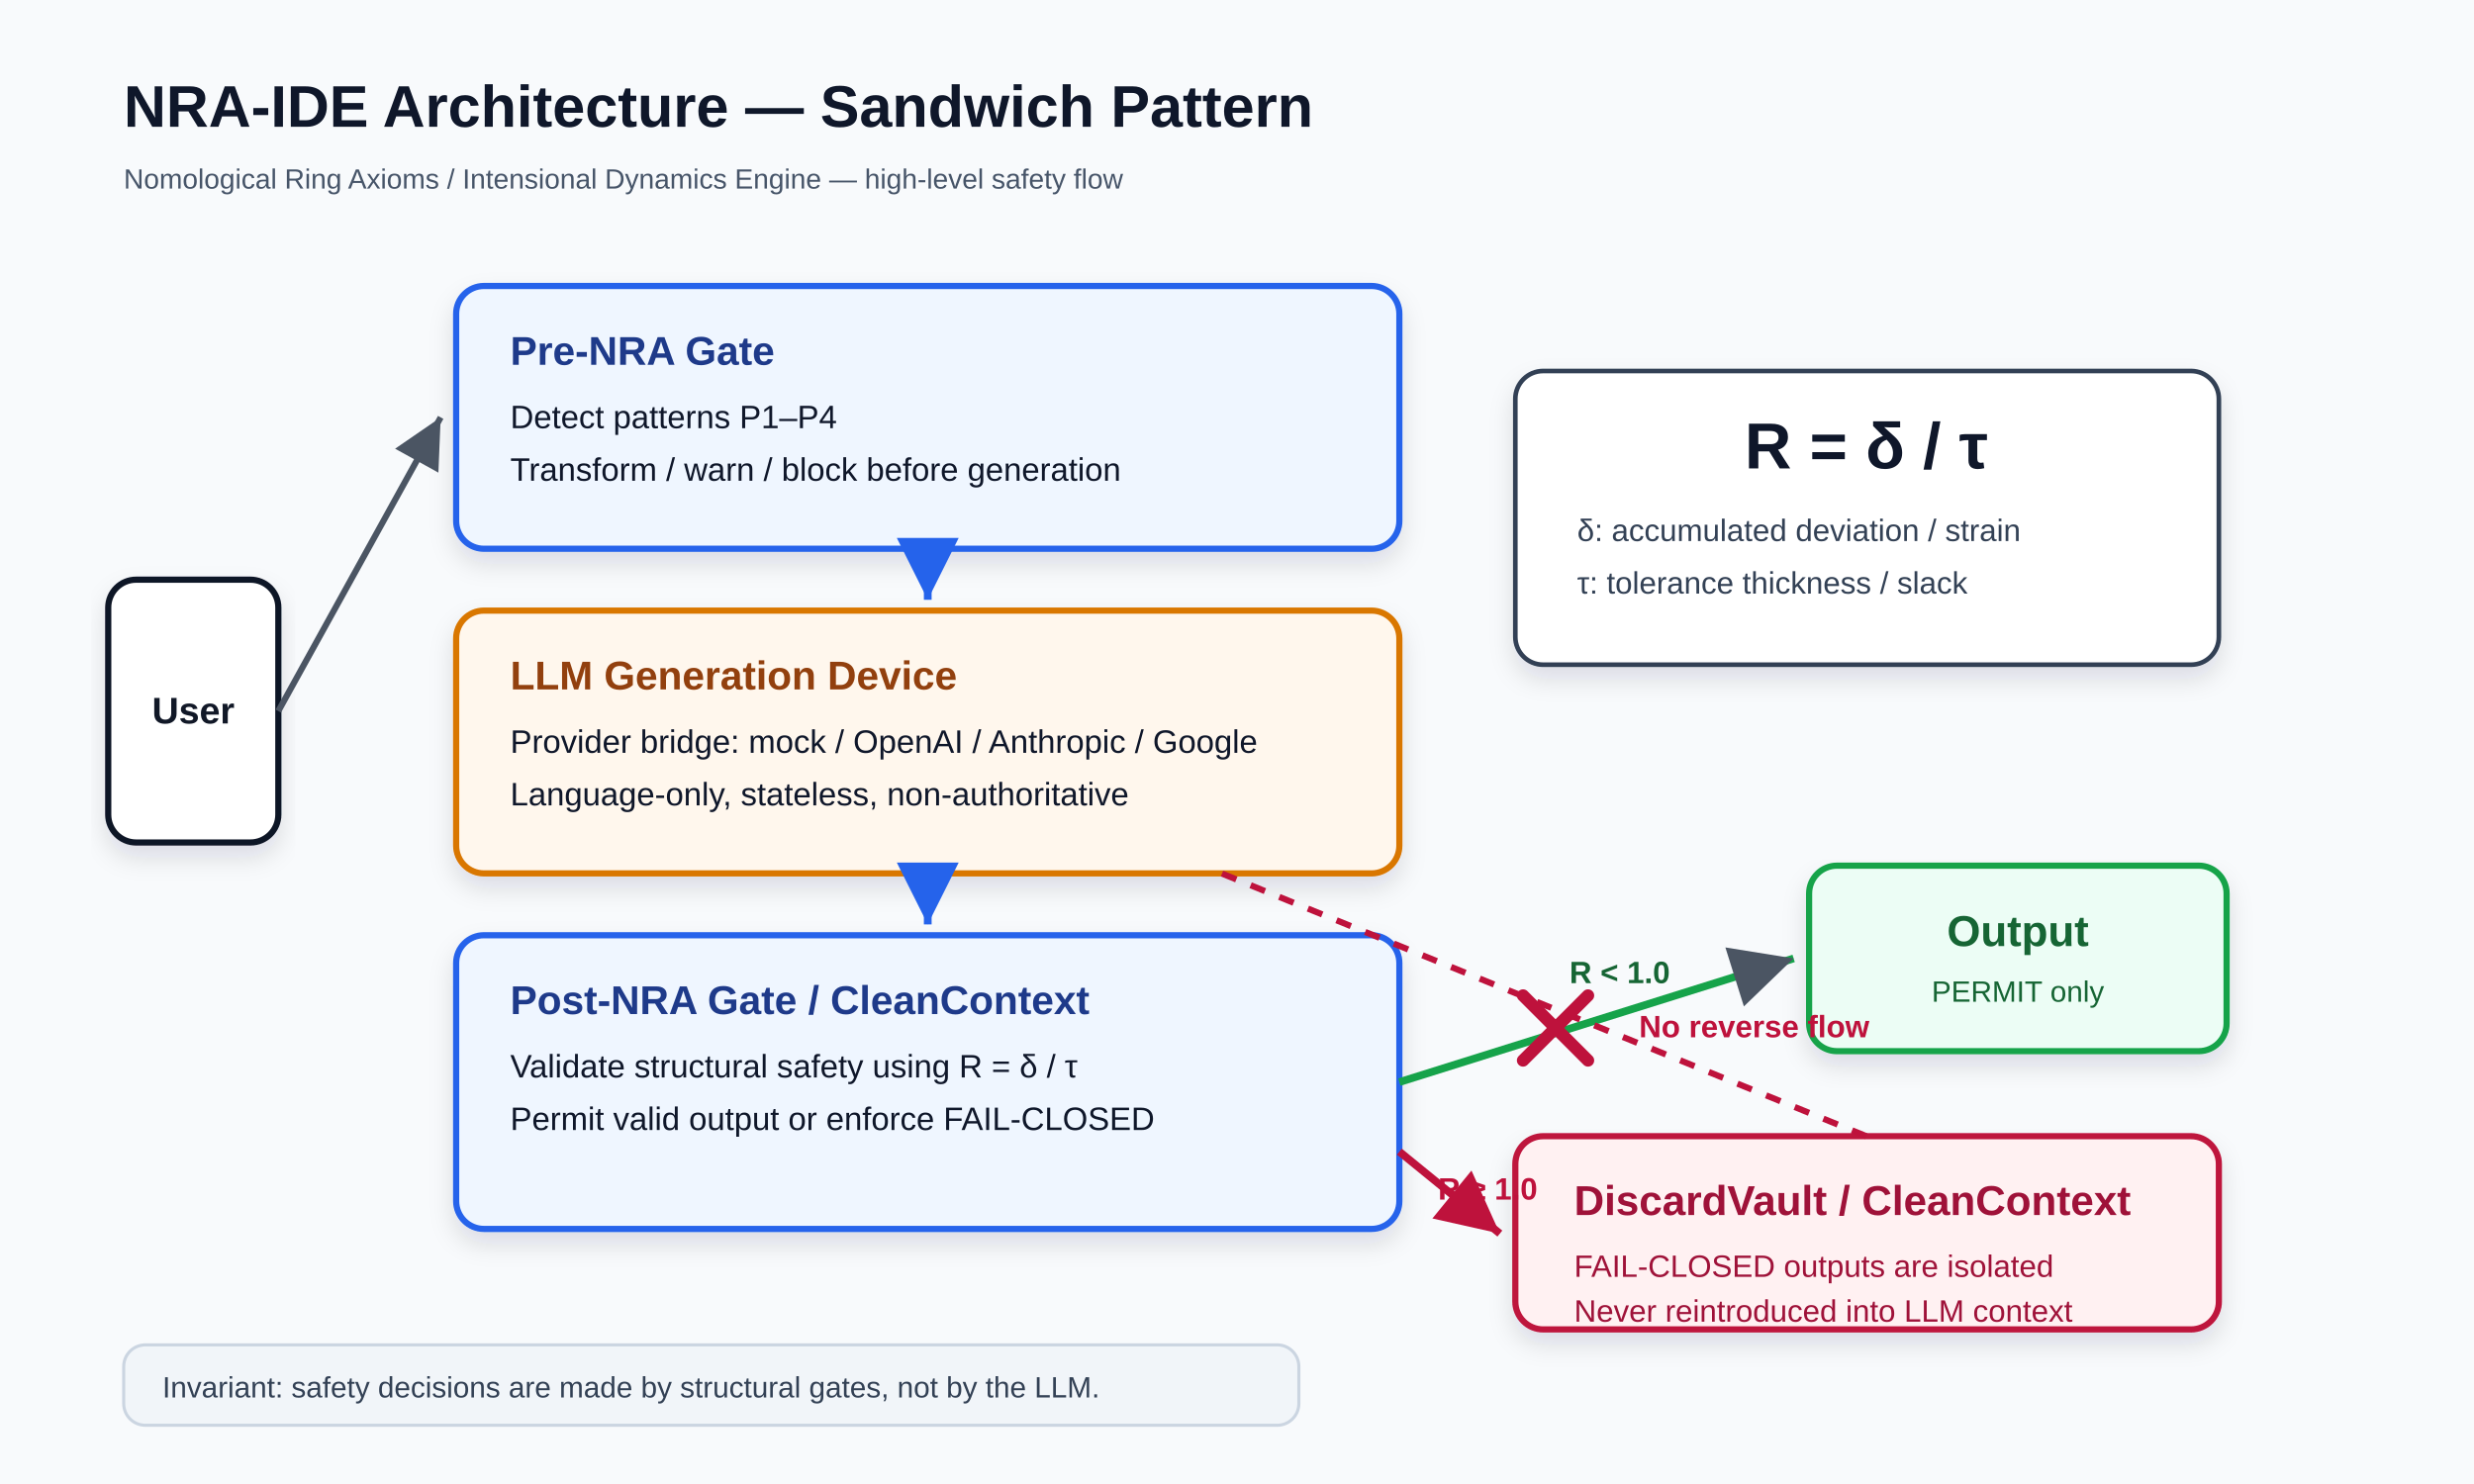
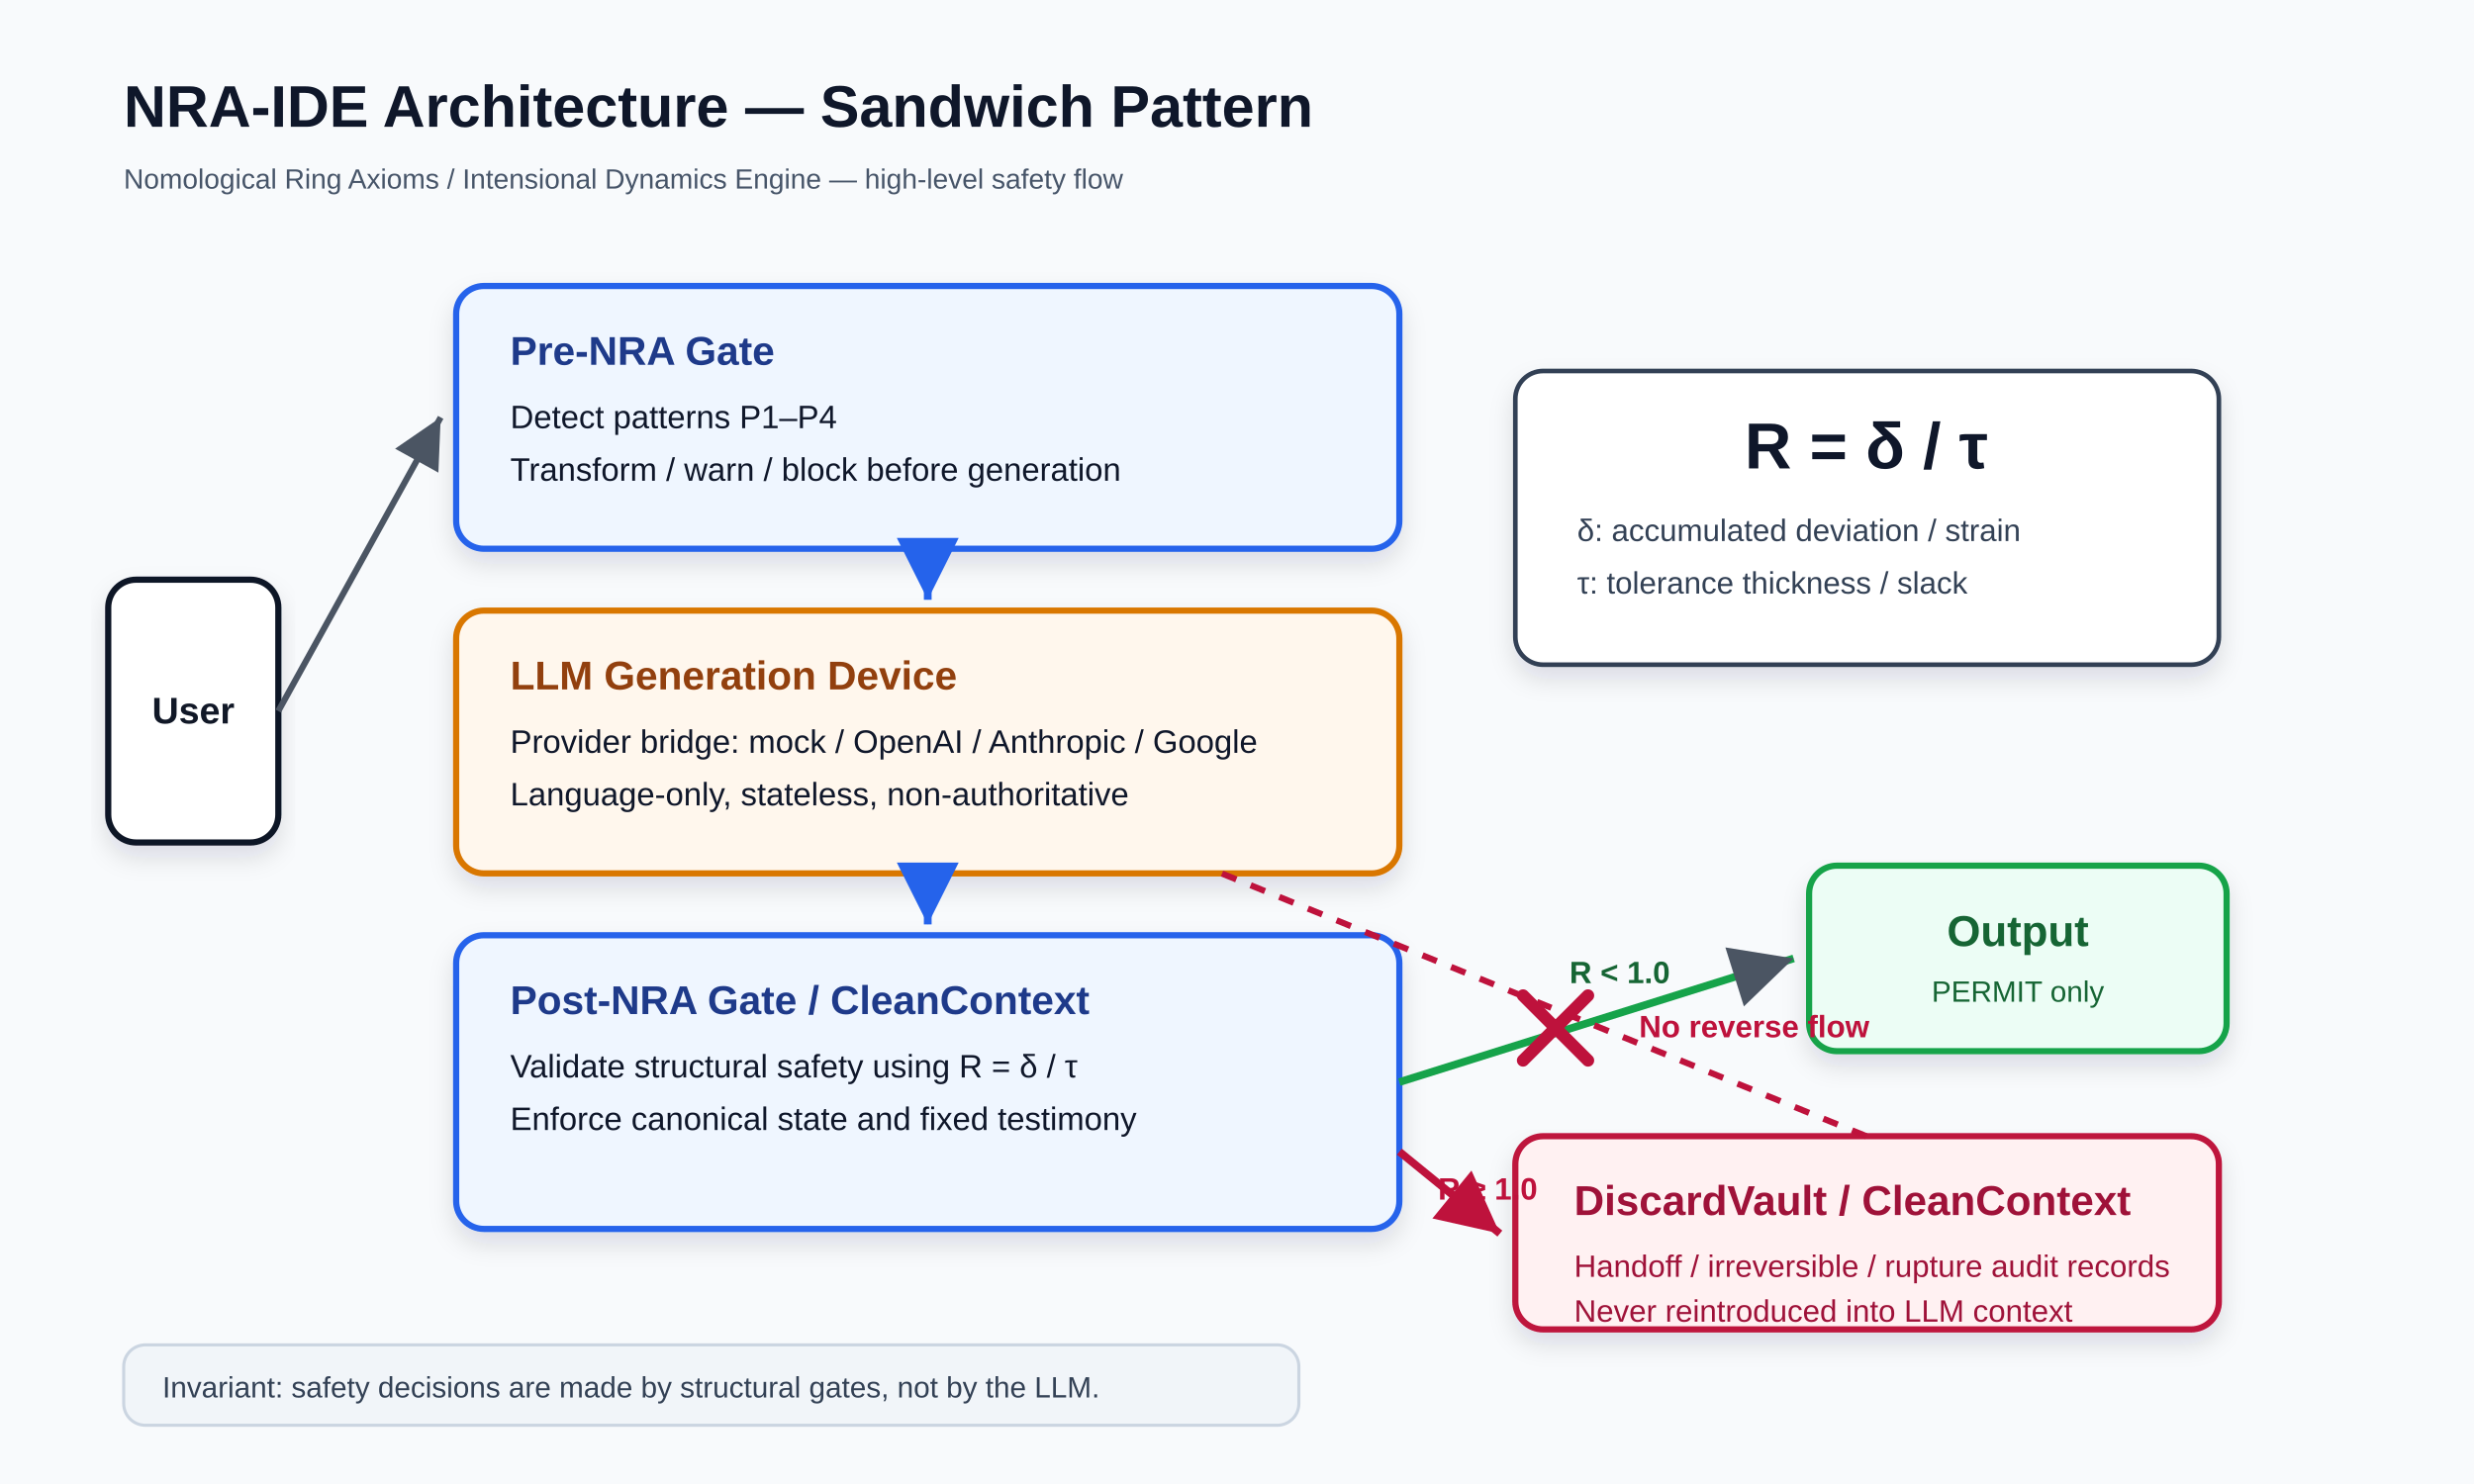
<svg xmlns="http://www.w3.org/2000/svg" width="1600" height="960" viewBox="0 0 1600 960" role="img" aria-labelledby="title desc">
  <defs>
    <marker id="arrowBlue" markerWidth="12" markerHeight="12" refX="10" refY="6" orient="auto">
      <path d="M2,2 L10,6 L2,10 Z" fill="#2563eb" />
    </marker>
    <marker id="arrowRed" markerWidth="12" markerHeight="12" refX="10" refY="6" orient="auto">
      <path d="M2,2 L10,6 L2,10 Z" fill="#be123c" />
    </marker>
    <marker id="arrowGray" markerWidth="12" markerHeight="12" refX="10" refY="6" orient="auto">
      <path d="M2,2 L10,6 L2,10 Z" fill="#4b5563" />
    </marker>
    <filter id="softShadow" x="-10%" y="-10%" width="120%" height="130%">
      <feDropShadow dx="0" dy="8" stdDeviation="8" flood-color="#0f172a" flood-opacity="0.12" />
    </filter>
  </defs>
  <rect width="1600" height="960" fill="#f8fafc" />
  <text x="80" y="82" font-family="Arial, Helvetica, sans-serif" font-size="38" font-weight="700" fill="#0f172a">
    NRA-IDE Architecture — Sandwich Pattern
  </text>
  <text x="80" y="122" font-family="Arial, Helvetica, sans-serif" font-size="18" fill="#475569">
    Nomological Ring Axioms / Intensional Dynamics Engine — high-level safety flow
  </text>
  <rect x="70" y="375" width="110" height="170" rx="18" fill="#ffffff" stroke="#111827" stroke-width="4" filter="url(#softShadow)" />
  <text x="125" y="468" text-anchor="middle" font-family="Arial, Helvetica, sans-serif" font-size="24" font-weight="700" fill="#111827">User</text>
  <rect x="295" y="185" width="610" height="170" rx="18" fill="#eff6ff" stroke="#2563eb" stroke-width="4" filter="url(#softShadow)" />
  <text x="330" y="236" font-family="Arial, Helvetica, sans-serif" font-size="26" font-weight="700" fill="#1e3a8a">Pre-NRA Gate</text>
  <text x="330" y="277" font-family="Arial, Helvetica, sans-serif" font-size="21" fill="#0f172a">Detect patterns P1–P4</text>
  <text x="330" y="311" font-family="Arial, Helvetica, sans-serif" font-size="21" fill="#0f172a">Transform / warn / block before generation</text>
  <rect x="295" y="395" width="610" height="170" rx="18" fill="#fff7ed" stroke="#d97706" stroke-width="4" filter="url(#softShadow)" />
  <text x="330" y="446" font-family="Arial, Helvetica, sans-serif" font-size="26" font-weight="700" fill="#92400e">LLM Generation Device</text>
  <text x="330" y="487" font-family="Arial, Helvetica, sans-serif" font-size="21" fill="#0f172a">Provider bridge: mock / OpenAI / Anthropic / Google</text>
  <text x="330" y="521" font-family="Arial, Helvetica, sans-serif" font-size="21" fill="#0f172a">Language-only, stateless, non-authoritative</text>
  <rect x="295" y="605" width="610" height="190" rx="18" fill="#eff6ff" stroke="#2563eb" stroke-width="4" filter="url(#softShadow)" />
  <text x="330" y="656" font-family="Arial, Helvetica, sans-serif" font-size="26" font-weight="700" fill="#1e3a8a">Post-NRA Gate / CleanContext</text>
  <text x="330" y="697" font-family="Arial, Helvetica, sans-serif" font-size="21" fill="#0f172a">Validate structural safety using R = δ / τ</text>
-   <text x="330" y="731" font-family="Arial, Helvetica, sans-serif" font-size="21" fill="#0f172a">Permit valid output or enforce FAIL-CLOSED</text>
+   <text x="330" y="731" font-family="Arial, Helvetica, sans-serif" font-size="21" fill="#0f172a">Enforce canonical state and fixed testimony</text>
  <rect x="980" y="240" width="455" height="190" rx="18" fill="#ffffff" stroke="#334155" stroke-width="3" filter="url(#softShadow)" />
  <text x="1207" y="303" text-anchor="middle" font-family="Arial, Helvetica, sans-serif" font-size="42" font-weight="700" fill="#0f172a">R = δ / τ</text>
  <text x="1020" y="350" font-family="Arial, Helvetica, sans-serif" font-size="20" fill="#334155">δ: accumulated deviation / strain</text>
  <text x="1020" y="384" font-family="Arial, Helvetica, sans-serif" font-size="20" fill="#334155">τ: tolerance thickness / slack</text>
  <rect x="1170" y="560" width="270" height="120" rx="18" fill="#ecfdf5" stroke="#16a34a" stroke-width="4" filter="url(#softShadow)" />
  <text x="1305" y="612" text-anchor="middle" font-family="Arial, Helvetica, sans-serif" font-size="28" font-weight="700" fill="#166534">Output</text>
  <text x="1305" y="648" text-anchor="middle" font-family="Arial, Helvetica, sans-serif" font-size="19" fill="#166534">PERMIT only</text>
  <rect x="980" y="735" width="455" height="125" rx="18" fill="#fff1f2" stroke="#be123c" stroke-width="4" filter="url(#softShadow)" />
  <text x="1018" y="786" font-family="Arial, Helvetica, sans-serif" font-size="27" font-weight="700" fill="#9f1239">DiscardVault / CleanContext</text>
-   <text x="1018" y="826" font-family="Arial, Helvetica, sans-serif" font-size="20" fill="#9f1239">FAIL-CLOSED outputs are isolated</text>
+   <text x="1018" y="826" font-family="Arial, Helvetica, sans-serif" font-size="20" fill="#9f1239">Handoff / irreversible / rupture audit records</text>
  <text x="1018" y="855" font-family="Arial, Helvetica, sans-serif" font-size="20" fill="#9f1239">Never reintroduced into LLM context</text>
  <line x1="180" y1="460" x2="285" y2="270" stroke="#4b5563" stroke-width="4" marker-end="url(#arrowGray)" />
  <line x1="600" y1="355" x2="600" y2="388" stroke="#2563eb" stroke-width="5" marker-end="url(#arrowBlue)" />
  <line x1="600" y1="565" x2="600" y2="598" stroke="#2563eb" stroke-width="5" marker-end="url(#arrowBlue)" />
  <line x1="905" y1="700" x2="1160" y2="620" stroke="#16a34a" stroke-width="5" marker-end="url(#arrowGray)" />
  <line x1="905" y1="745" x2="970" y2="798" stroke="#be123c" stroke-width="5" marker-end="url(#arrowRed)" />
  <text x="1015" y="636" font-family="Arial, Helvetica, sans-serif" font-size="20" font-weight="700" fill="#166534">R &lt; 1.0</text>
  <text x="930" y="776" font-family="Arial, Helvetica, sans-serif" font-size="20" font-weight="700" fill="#be123c">R ≥ 1.0</text>
  <line x1="1207" y1="735" x2="790" y2="565" stroke="#be123c" stroke-width="4" stroke-dasharray="10 10" />
  <line x1="985" y1="644" x2="1027" y2="686" stroke="#be123c" stroke-width="8" stroke-linecap="round" />
  <line x1="1027" y1="644" x2="985" y2="686" stroke="#be123c" stroke-width="8" stroke-linecap="round" />
  <text x="1060" y="671" font-family="Arial, Helvetica, sans-serif" font-size="20" font-weight="700" fill="#be123c">No reverse flow</text>
  <rect x="80" y="870" width="760" height="52" rx="14" fill="#f1f5f9" stroke="#cbd5e1" stroke-width="2" />
  <text x="105" y="904" font-family="Arial, Helvetica, sans-serif" font-size="19" fill="#334155">
    Invariant: safety decisions are made by structural gates, not by the LLM.
  </text>
</svg>
